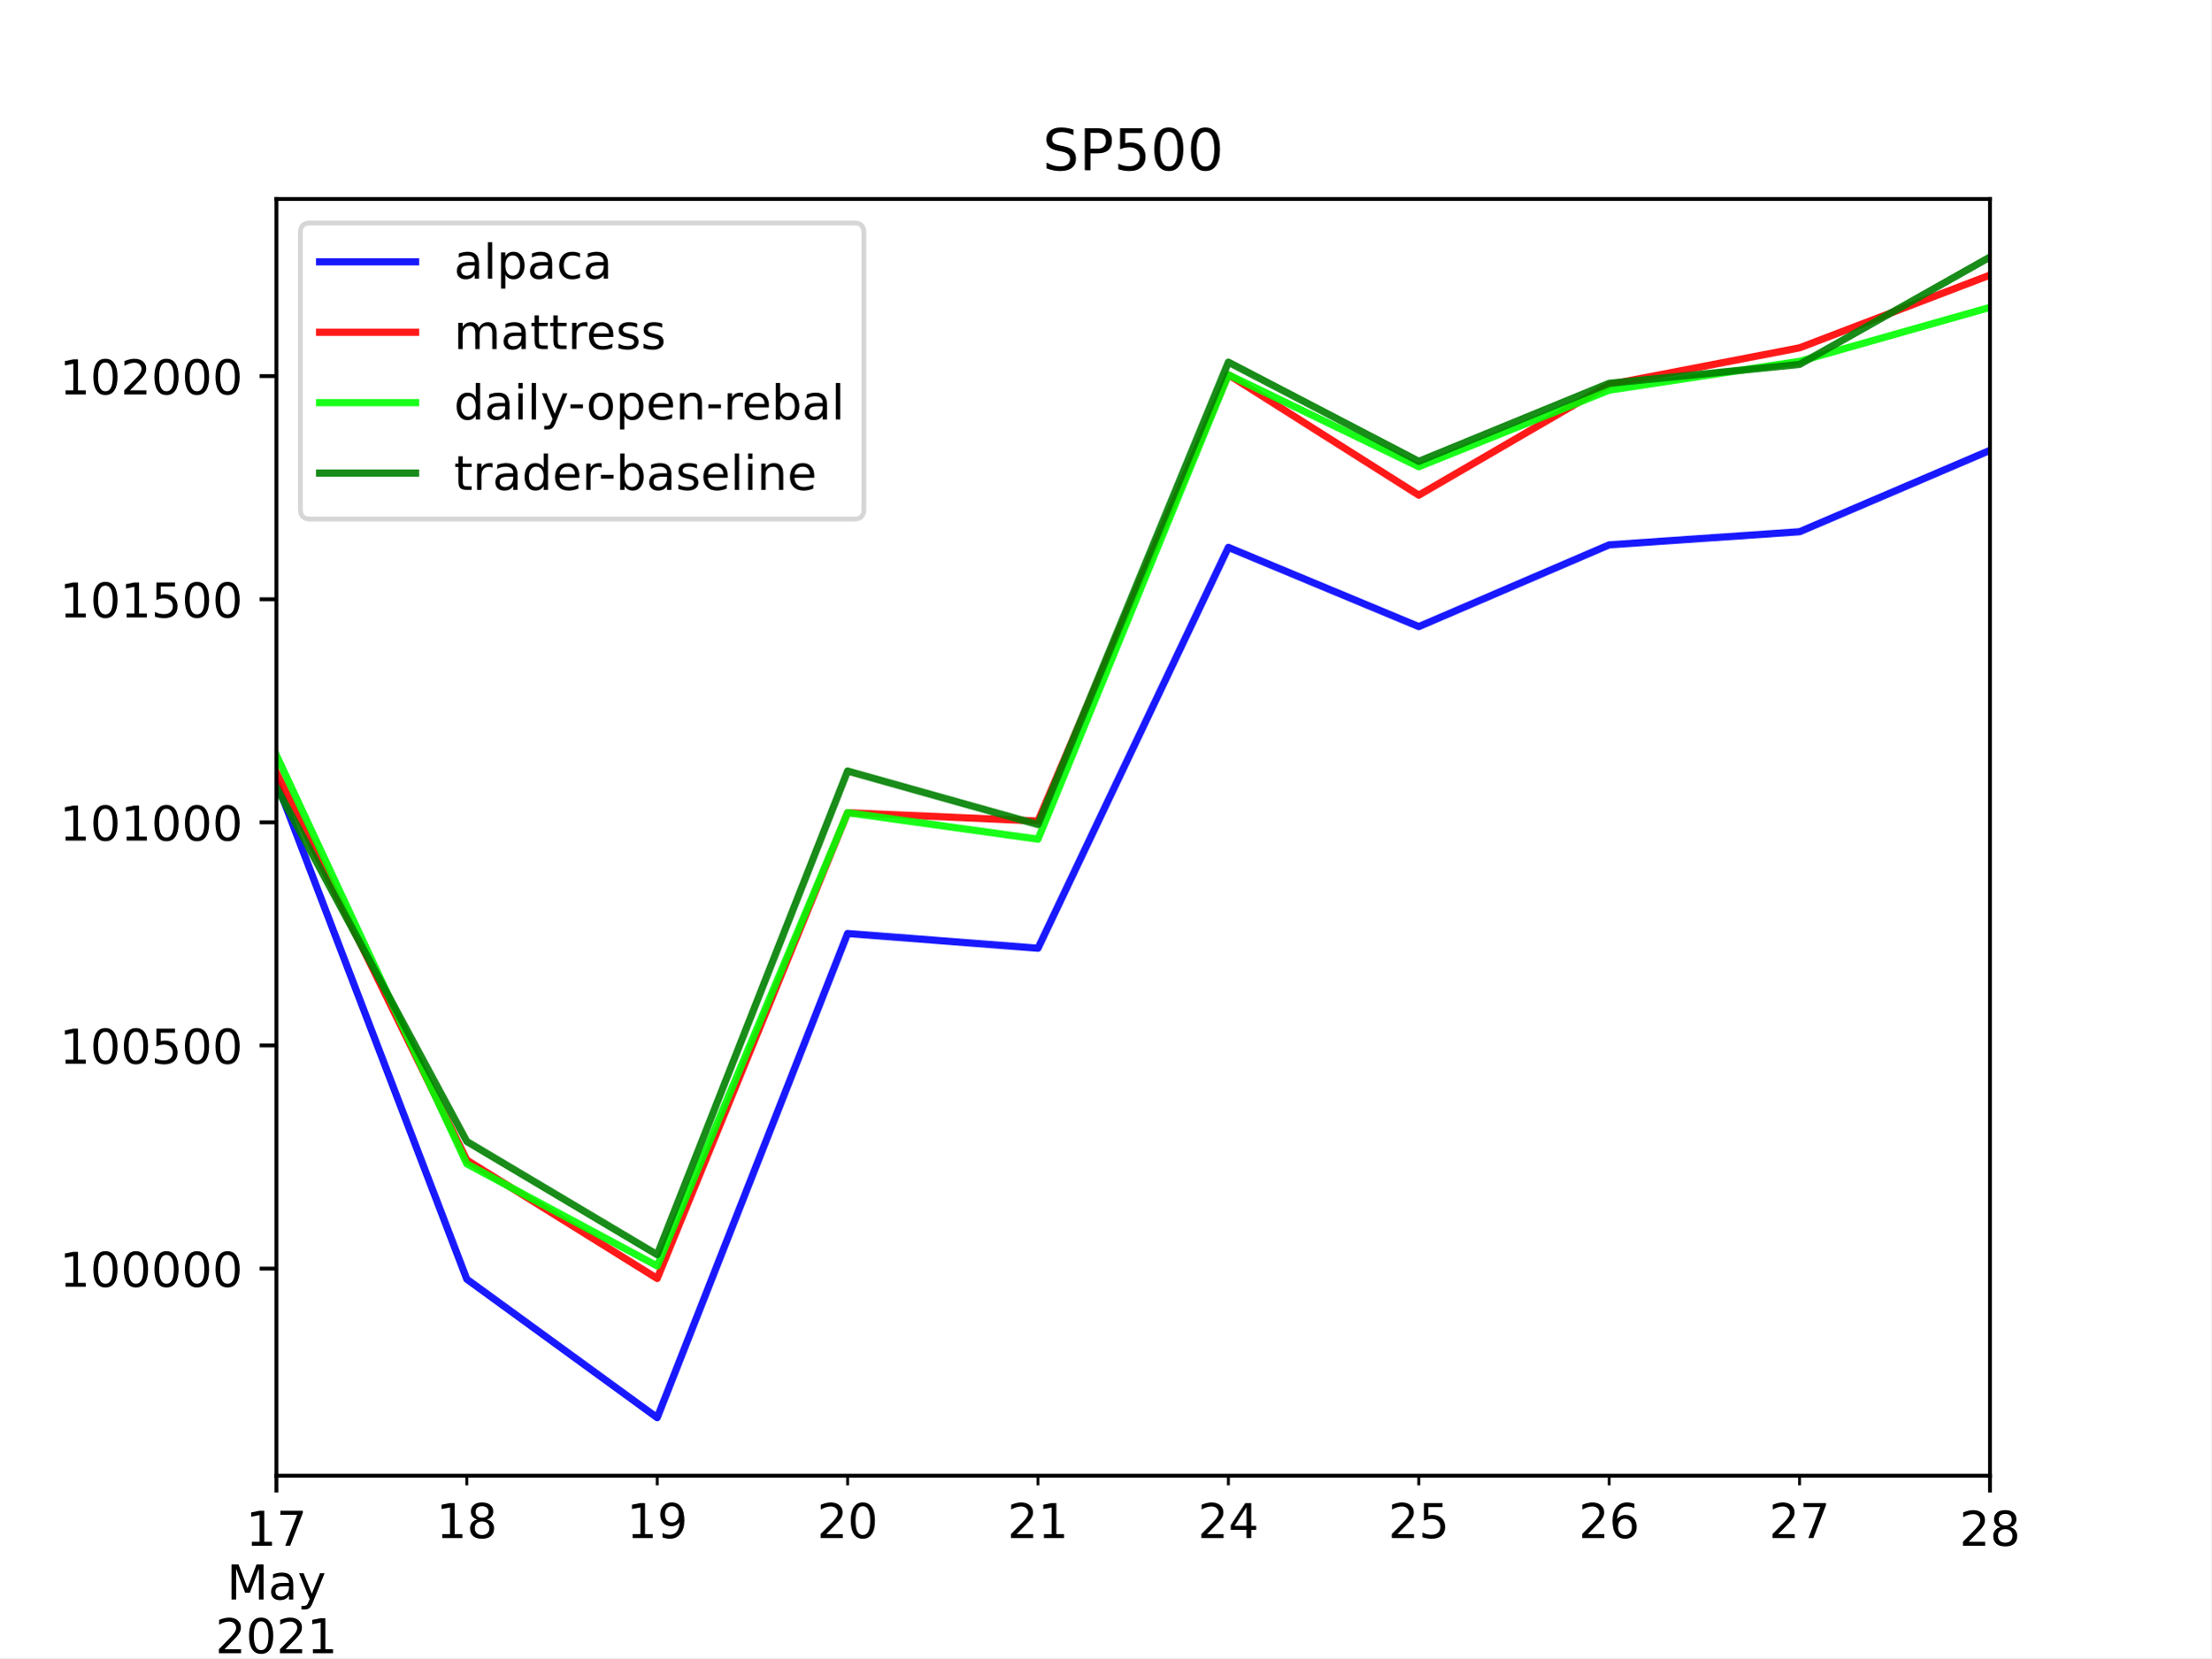
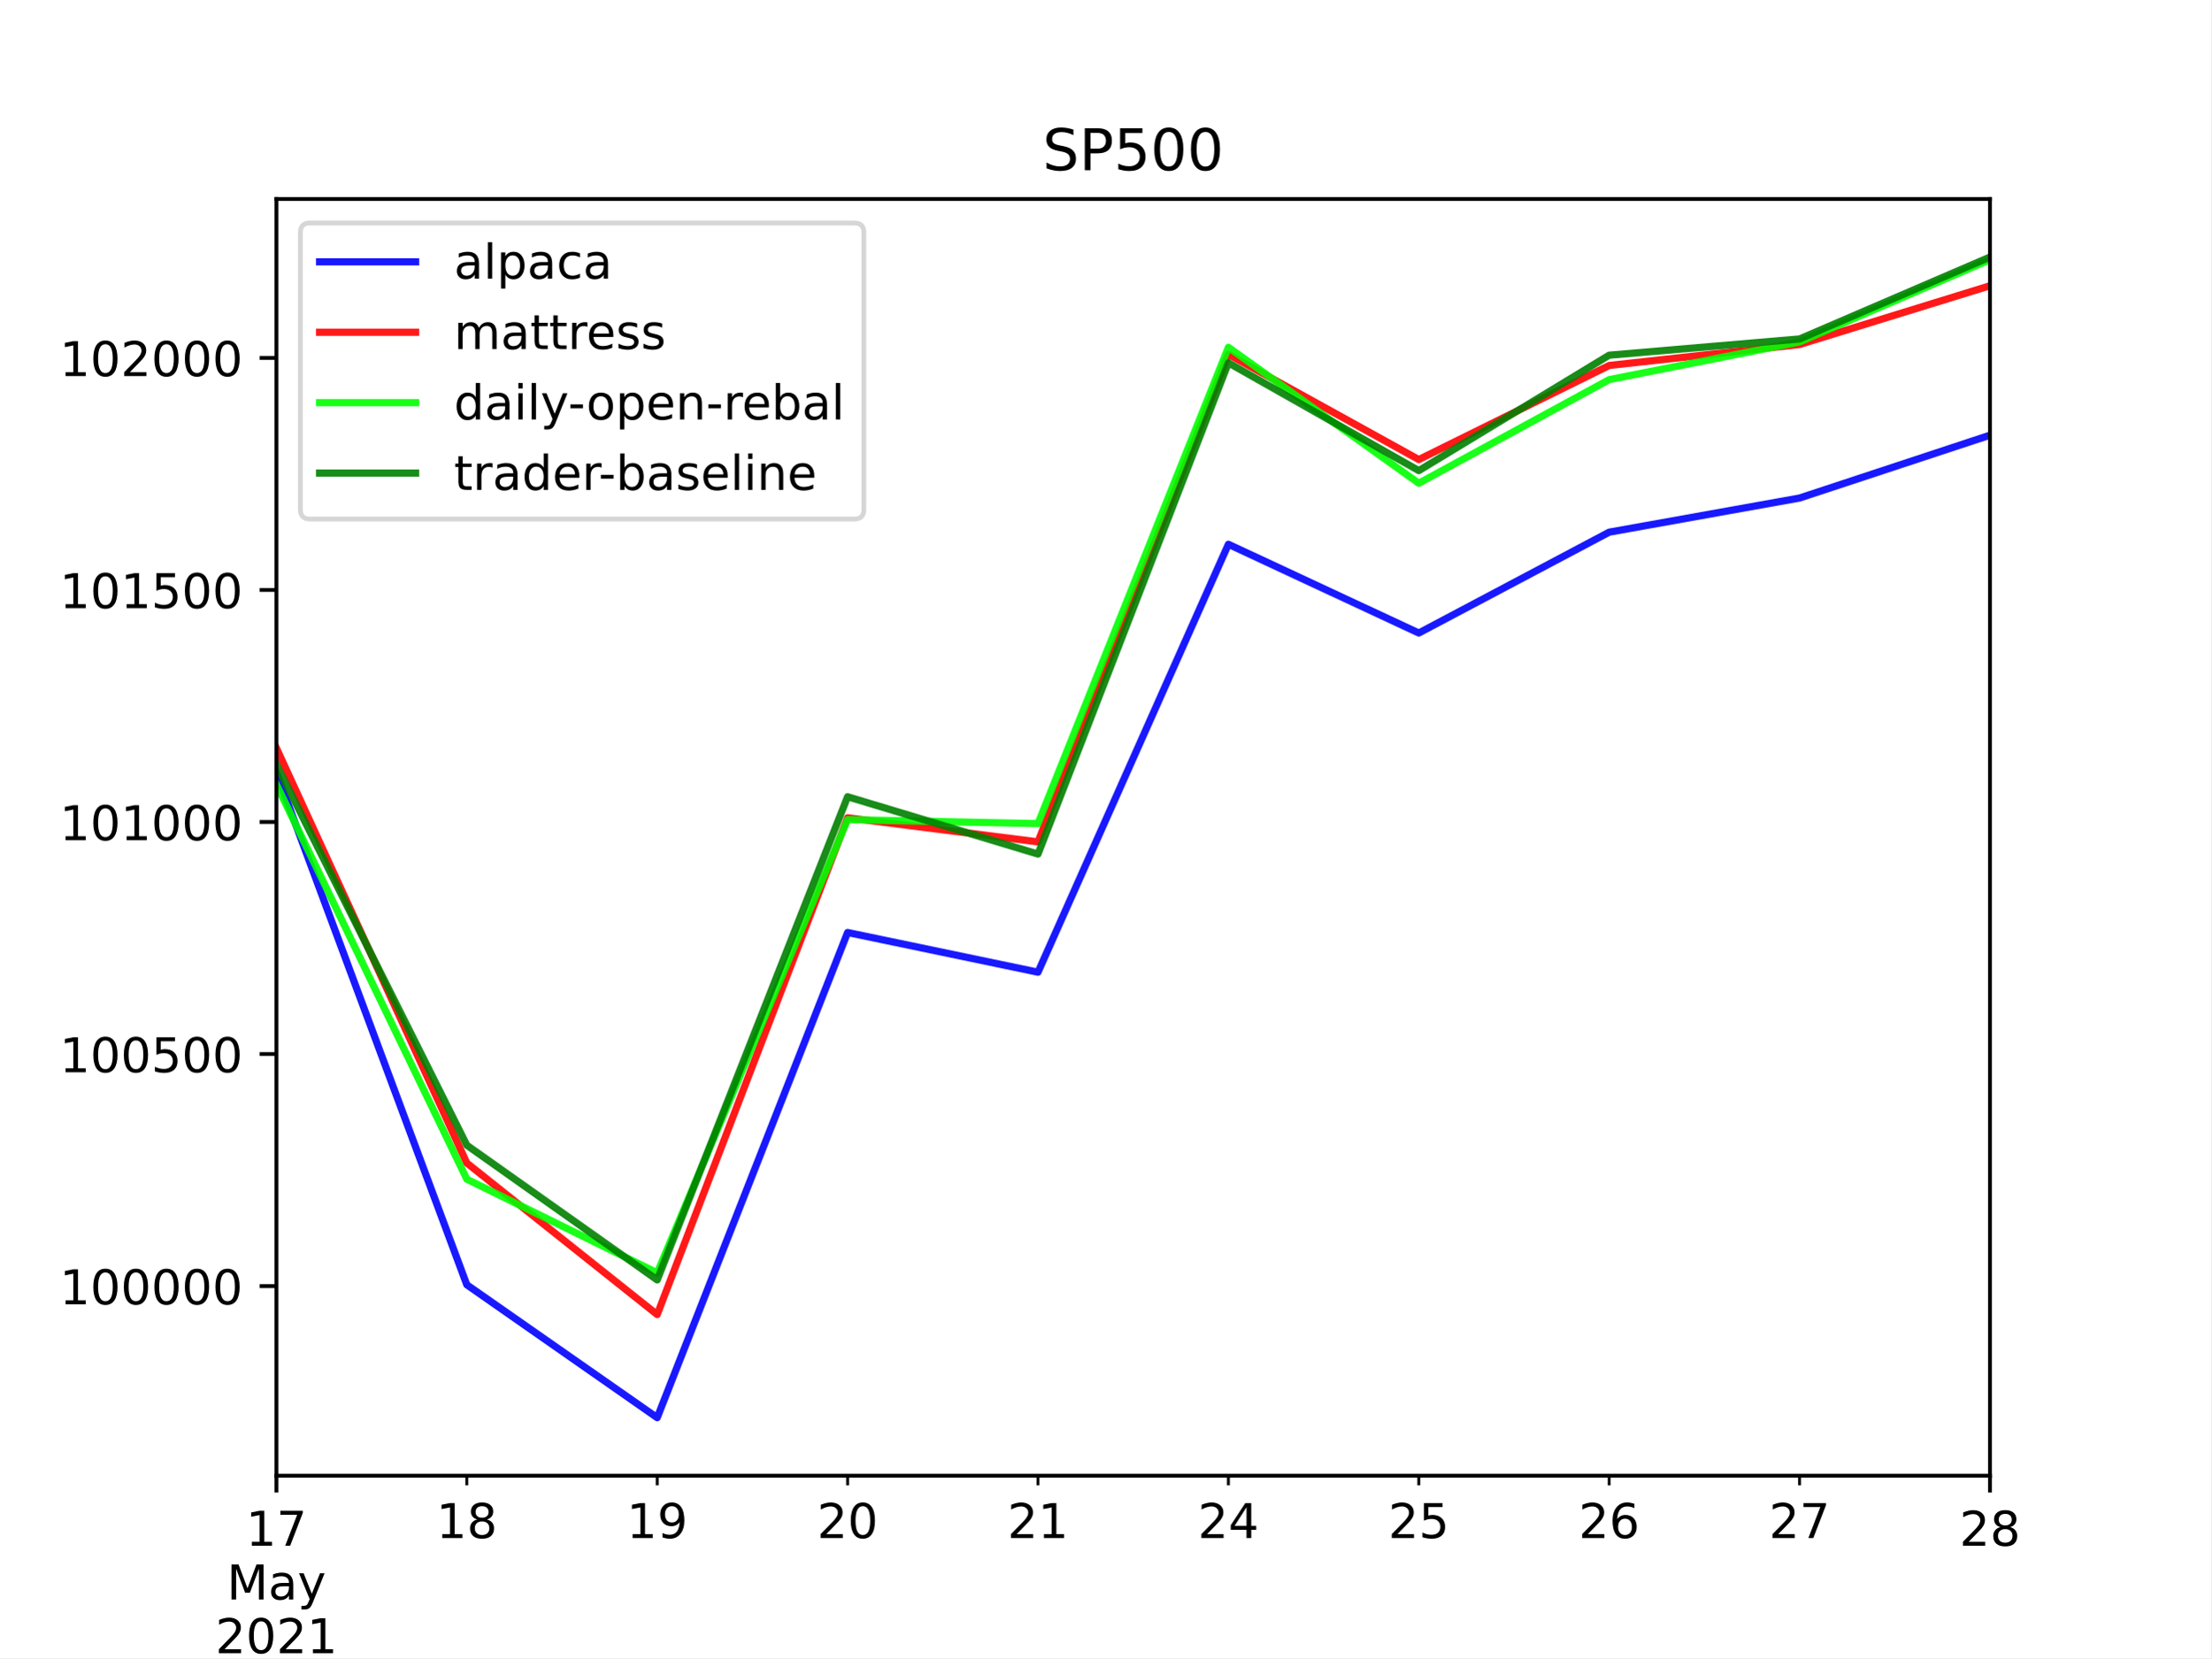
<svg xmlns="http://www.w3.org/2000/svg" xmlns:xlink="http://www.w3.org/1999/xlink" height="345.6pt" version="1.1" viewBox="0 0 460.8 345.6" width="460.8pt">
  <defs>
    <style type="text/css">*{stroke-linecap:butt;stroke-linejoin:round;}</style>
  </defs>
  <g id="figure_1">
    <g id="patch_1">
      <path d="M 0 345.6  L 460.8 345.6  L 460.8 0  L 0 0  z " style="fill:#ffffff;" />
    </g>
    <g id="axes_1">
      <g id="patch_2">
        <path d="M 57.6 307.584  L 414.72 307.584  L 414.72 41.472  L 57.6 41.472  z " style="fill:#ffffff;" />
      </g>
      <g id="matplotlib.axis_1">
        <g id="xtick_1">
          <g id="line2d_1">
            <defs>
-               <path d="M 0 0  L 0 3.5  " id="ma54b5760c3" style="stroke:#000000;stroke-width:0.8;" />
-             </defs>
-             <g>
-               <use style="stroke:#000000;stroke-width:0.8;" x="57.6" xlink:href="#ma54b5760c3" y="307.584" />
+               <path d="M 0 0  L 0 3.5  " id="m6f84b9980a" style="stroke:#000000;stroke-width:0.8;" />
+             </defs>
+             <g>
+               <use style="stroke:#000000;stroke-width:0.8;" x="57.6" xlink:href="#m6f84b9980a" y="307.584" />
            </g>
          </g>
          <g id="text_1">
            <g transform="translate(51.2375 322.1824)scale(0.1 -0.1)">
              <defs>
                <path d="M 794 531  L 1825 531  L 1825 4091  L 703 3866  L 703 4441  L 1819 4666  L 2450 4666  L 2450 531  L 3481 531  L 3481 0  L 794 0  L 794 531  z " id="DejaVuSans-31" transform="scale(0.015625)" />
                <path d="M 525 4666  L 3525 4666  L 3525 4397  L 1831 0  L 1172 0  L 2766 4134  L 525 4134  L 525 4666  z " id="DejaVuSans-37" transform="scale(0.015625)" />
              </defs>
              <use xlink:href="#DejaVuSans-31" />
              <use x="63.623" xlink:href="#DejaVuSans-37" />
            </g>
            <g transform="translate(47.2625 333.3802)scale(0.1 -0.1)">
              <defs>
                <path d="M 628 4666  L 1569 4666  L 2759 1491  L 3956 4666  L 4897 4666  L 4897 0  L 4281 0  L 4281 4097  L 3078 897  L 2444 897  L 1241 4097  L 1241 0  L 628 0  L 628 4666  z " id="DejaVuSans-4d" transform="scale(0.015625)" />
                <path d="M 2194 1759  Q 1497 1759 1228 1600  Q 959 1441 959 1056  Q 959 750 1161 570  Q 1363 391 1709 391  Q 2188 391 2477 730  Q 2766 1069 2766 1631  L 2766 1759  L 2194 1759  z M 3341 1997  L 3341 0  L 2766 0  L 2766 531  Q 2569 213 2275 61  Q 1981 -91 1556 -91  Q 1019 -91 701 211  Q 384 513 384 1019  Q 384 1609 779 1909  Q 1175 2209 1959 2209  L 2766 2209  L 2766 2266  Q 2766 2663 2505 2880  Q 2244 3097 1772 3097  Q 1472 3097 1187 3025  Q 903 2953 641 2809  L 641 3341  Q 956 3463 1253 3523  Q 1550 3584 1831 3584  Q 2591 3584 2966 3190  Q 3341 2797 3341 1997  z " id="DejaVuSans-61" transform="scale(0.015625)" />
                <path d="M 2059 -325  Q 1816 -950 1584 -1140  Q 1353 -1331 966 -1331  L 506 -1331  L 506 -850  L 844 -850  Q 1081 -850 1212 -737  Q 1344 -625 1503 -206  L 1606 56  L 191 3500  L 800 3500  L 1894 763  L 2988 3500  L 3597 3500  L 2059 -325  z " id="DejaVuSans-79" transform="scale(0.015625)" />
              </defs>
              <use xlink:href="#DejaVuSans-4d" />
              <use x="86.279" xlink:href="#DejaVuSans-61" />
              <use x="147.559" xlink:href="#DejaVuSans-79" />
            </g>
            <g transform="translate(44.875 344.5781)scale(0.1 -0.1)">
              <defs>
                <path d="M 1228 531  L 3431 531  L 3431 0  L 469 0  L 469 531  Q 828 903 1448 1529  Q 2069 2156 2228 2338  Q 2531 2678 2651 2914  Q 2772 3150 2772 3378  Q 2772 3750 2511 3984  Q 2250 4219 1831 4219  Q 1534 4219 1204 4116  Q 875 4013 500 3803  L 500 4441  Q 881 4594 1212 4672  Q 1544 4750 1819 4750  Q 2544 4750 2975 4387  Q 3406 4025 3406 3419  Q 3406 3131 3298 2873  Q 3191 2616 2906 2266  Q 2828 2175 2409 1742  Q 1991 1309 1228 531  z " id="DejaVuSans-32" transform="scale(0.015625)" />
                <path d="M 2034 4250  Q 1547 4250 1301 3770  Q 1056 3291 1056 2328  Q 1056 1369 1301 889  Q 1547 409 2034 409  Q 2525 409 2770 889  Q 3016 1369 3016 2328  Q 3016 3291 2770 3770  Q 2525 4250 2034 4250  z M 2034 4750  Q 2819 4750 3233 4129  Q 3647 3509 3647 2328  Q 3647 1150 3233 529  Q 2819 -91 2034 -91  Q 1250 -91 836 529  Q 422 1150 422 2328  Q 422 3509 836 4129  Q 1250 4750 2034 4750  z " id="DejaVuSans-30" transform="scale(0.015625)" />
              </defs>
              <use xlink:href="#DejaVuSans-32" />
              <use x="63.623" xlink:href="#DejaVuSans-30" />
              <use x="127.246" xlink:href="#DejaVuSans-32" />
              <use x="190.869" xlink:href="#DejaVuSans-31" />
            </g>
          </g>
        </g>
        <g id="xtick_2">
          <g id="line2d_2">
            <g>
-               <use style="stroke:#000000;stroke-width:0.8;" x="414.72" xlink:href="#ma54b5760c3" y="307.584" />
+               <use style="stroke:#000000;stroke-width:0.8;" x="414.72" xlink:href="#m6f84b9980a" y="307.584" />
            </g>
          </g>
          <g id="text_2">
            <g transform="translate(408.3575 322.1824)scale(0.1 -0.1)">
              <defs>
                <path d="M 2034 2216  Q 1584 2216 1326 1975  Q 1069 1734 1069 1313  Q 1069 891 1326 650  Q 1584 409 2034 409  Q 2484 409 2743 651  Q 3003 894 3003 1313  Q 3003 1734 2745 1975  Q 2488 2216 2034 2216  z M 1403 2484  Q 997 2584 770 2862  Q 544 3141 544 3541  Q 544 4100 942 4425  Q 1341 4750 2034 4750  Q 2731 4750 3128 4425  Q 3525 4100 3525 3541  Q 3525 3141 3298 2862  Q 3072 2584 2669 2484  Q 3125 2378 3379 2068  Q 3634 1759 3634 1313  Q 3634 634 3220 271  Q 2806 -91 2034 -91  Q 1263 -91 848 271  Q 434 634 434 1313  Q 434 1759 690 2068  Q 947 2378 1403 2484  z M 1172 3481  Q 1172 3119 1398 2916  Q 1625 2713 2034 2713  Q 2441 2713 2670 2916  Q 2900 3119 2900 3481  Q 2900 3844 2670 4047  Q 2441 4250 2034 4250  Q 1625 4250 1398 4047  Q 1172 3844 1172 3481  z " id="DejaVuSans-38" transform="scale(0.015625)" />
              </defs>
              <use xlink:href="#DejaVuSans-32" />
              <use x="63.623" xlink:href="#DejaVuSans-38" />
            </g>
          </g>
        </g>
        <g id="xtick_3">
          <g id="line2d_3">
            <defs>
-               <path d="M 0 0  L 0 2  " id="m2194bb0f87" style="stroke:#000000;stroke-width:0.6;" />
-             </defs>
-             <g>
-               <use style="stroke:#000000;stroke-width:0.6;" x="97.28" xlink:href="#m2194bb0f87" y="307.584" />
+               <path d="M 0 0  L 0 2  " id="mb0a99f837b" style="stroke:#000000;stroke-width:0.6;" />
+             </defs>
+             <g>
+               <use style="stroke:#000000;stroke-width:0.6;" x="97.28" xlink:href="#mb0a99f837b" y="307.584" />
            </g>
          </g>
          <g id="text_3">
            <g transform="translate(90.9175 320.5824)scale(0.1 -0.1)">
              <use xlink:href="#DejaVuSans-31" />
              <use x="63.623" xlink:href="#DejaVuSans-38" />
            </g>
          </g>
        </g>
        <g id="xtick_4">
          <g id="line2d_4">
            <g>
-               <use style="stroke:#000000;stroke-width:0.6;" x="136.96" xlink:href="#m2194bb0f87" y="307.584" />
+               <use style="stroke:#000000;stroke-width:0.6;" x="136.96" xlink:href="#mb0a99f837b" y="307.584" />
            </g>
          </g>
          <g id="text_4">
            <g transform="translate(130.5975 320.5824)scale(0.1 -0.1)">
              <defs>
                <path d="M 703 97  L 703 672  Q 941 559 1184 500  Q 1428 441 1663 441  Q 2288 441 2617 861  Q 2947 1281 2994 2138  Q 2813 1869 2534 1725  Q 2256 1581 1919 1581  Q 1219 1581 811 2004  Q 403 2428 403 3163  Q 403 3881 828 4315  Q 1253 4750 1959 4750  Q 2769 4750 3195 4129  Q 3622 3509 3622 2328  Q 3622 1225 3098 567  Q 2575 -91 1691 -91  Q 1453 -91 1209 -44  Q 966 3 703 97  z M 1959 2075  Q 2384 2075 2632 2365  Q 2881 2656 2881 3163  Q 2881 3666 2632 3958  Q 2384 4250 1959 4250  Q 1534 4250 1286 3958  Q 1038 3666 1038 3163  Q 1038 2656 1286 2365  Q 1534 2075 1959 2075  z " id="DejaVuSans-39" transform="scale(0.015625)" />
              </defs>
              <use xlink:href="#DejaVuSans-31" />
              <use x="63.623" xlink:href="#DejaVuSans-39" />
            </g>
          </g>
        </g>
        <g id="xtick_5">
          <g id="line2d_5">
            <g>
-               <use style="stroke:#000000;stroke-width:0.6;" x="176.64" xlink:href="#m2194bb0f87" y="307.584" />
+               <use style="stroke:#000000;stroke-width:0.6;" x="176.64" xlink:href="#mb0a99f837b" y="307.584" />
            </g>
          </g>
          <g id="text_5">
            <g transform="translate(170.2775 320.5824)scale(0.1 -0.1)">
              <use xlink:href="#DejaVuSans-32" />
              <use x="63.623" xlink:href="#DejaVuSans-30" />
            </g>
          </g>
        </g>
        <g id="xtick_6">
          <g id="line2d_6">
            <g>
-               <use style="stroke:#000000;stroke-width:0.6;" x="216.32" xlink:href="#m2194bb0f87" y="307.584" />
+               <use style="stroke:#000000;stroke-width:0.6;" x="216.32" xlink:href="#mb0a99f837b" y="307.584" />
            </g>
          </g>
          <g id="text_6">
            <g transform="translate(209.9575 320.5824)scale(0.1 -0.1)">
              <use xlink:href="#DejaVuSans-32" />
              <use x="63.623" xlink:href="#DejaVuSans-31" />
            </g>
          </g>
        </g>
        <g id="xtick_7">
          <g id="line2d_7">
            <g>
-               <use style="stroke:#000000;stroke-width:0.6;" x="256" xlink:href="#m2194bb0f87" y="307.584" />
+               <use style="stroke:#000000;stroke-width:0.6;" x="256" xlink:href="#mb0a99f837b" y="307.584" />
            </g>
          </g>
          <g id="text_7">
            <g transform="translate(249.6375 320.5824)scale(0.1 -0.1)">
              <defs>
                <path d="M 2419 4116  L 825 1625  L 2419 1625  L 2419 4116  z M 2253 4666  L 3047 4666  L 3047 1625  L 3713 1625  L 3713 1100  L 3047 1100  L 3047 0  L 2419 0  L 2419 1100  L 313 1100  L 313 1709  L 2253 4666  z " id="DejaVuSans-34" transform="scale(0.015625)" />
              </defs>
              <use xlink:href="#DejaVuSans-32" />
              <use x="63.623" xlink:href="#DejaVuSans-34" />
            </g>
          </g>
        </g>
        <g id="xtick_8">
          <g id="line2d_8">
            <g>
-               <use style="stroke:#000000;stroke-width:0.6;" x="295.68" xlink:href="#m2194bb0f87" y="307.584" />
+               <use style="stroke:#000000;stroke-width:0.6;" x="295.68" xlink:href="#mb0a99f837b" y="307.584" />
            </g>
          </g>
          <g id="text_8">
            <g transform="translate(289.3175 320.5824)scale(0.1 -0.1)">
              <defs>
                <path d="M 691 4666  L 3169 4666  L 3169 4134  L 1269 4134  L 1269 2991  Q 1406 3038 1543 3061  Q 1681 3084 1819 3084  Q 2600 3084 3056 2656  Q 3513 2228 3513 1497  Q 3513 744 3044 326  Q 2575 -91 1722 -91  Q 1428 -91 1123 -41  Q 819 9 494 109  L 494 744  Q 775 591 1075 516  Q 1375 441 1709 441  Q 2250 441 2565 725  Q 2881 1009 2881 1497  Q 2881 1984 2565 2268  Q 2250 2553 1709 2553  Q 1456 2553 1204 2497  Q 953 2441 691 2322  L 691 4666  z " id="DejaVuSans-35" transform="scale(0.015625)" />
              </defs>
              <use xlink:href="#DejaVuSans-32" />
              <use x="63.623" xlink:href="#DejaVuSans-35" />
            </g>
          </g>
        </g>
        <g id="xtick_9">
          <g id="line2d_9">
            <g>
-               <use style="stroke:#000000;stroke-width:0.6;" x="335.36" xlink:href="#m2194bb0f87" y="307.584" />
+               <use style="stroke:#000000;stroke-width:0.6;" x="335.36" xlink:href="#mb0a99f837b" y="307.584" />
            </g>
          </g>
          <g id="text_9">
            <g transform="translate(328.9975 320.5824)scale(0.1 -0.1)">
              <defs>
                <path d="M 2113 2584  Q 1688 2584 1439 2293  Q 1191 2003 1191 1497  Q 1191 994 1439 701  Q 1688 409 2113 409  Q 2538 409 2786 701  Q 3034 994 3034 1497  Q 3034 2003 2786 2293  Q 2538 2584 2113 2584  z M 3366 4563  L 3366 3988  Q 3128 4100 2886 4159  Q 2644 4219 2406 4219  Q 1781 4219 1451 3797  Q 1122 3375 1075 2522  Q 1259 2794 1537 2939  Q 1816 3084 2150 3084  Q 2853 3084 3261 2657  Q 3669 2231 3669 1497  Q 3669 778 3244 343  Q 2819 -91 2113 -91  Q 1303 -91 875 529  Q 447 1150 447 2328  Q 447 3434 972 4092  Q 1497 4750 2381 4750  Q 2619 4750 2861 4703  Q 3103 4656 3366 4563  z " id="DejaVuSans-36" transform="scale(0.015625)" />
              </defs>
              <use xlink:href="#DejaVuSans-32" />
              <use x="63.623" xlink:href="#DejaVuSans-36" />
            </g>
          </g>
        </g>
        <g id="xtick_10">
          <g id="line2d_10">
            <g>
-               <use style="stroke:#000000;stroke-width:0.6;" x="375.04" xlink:href="#m2194bb0f87" y="307.584" />
+               <use style="stroke:#000000;stroke-width:0.6;" x="375.04" xlink:href="#mb0a99f837b" y="307.584" />
            </g>
          </g>
          <g id="text_10">
            <g transform="translate(368.6775 320.5824)scale(0.1 -0.1)">
              <use xlink:href="#DejaVuSans-32" />
              <use x="63.623" xlink:href="#DejaVuSans-37" />
            </g>
          </g>
        </g>
        <g id="text_11">
          <g transform="translate(224.885 358.2562)scale(0.1 -0.1)">
            <defs>
              <path d="M 2906 2969  L 2906 4863  L 3481 4863  L 3481 0  L 2906 0  L 2906 525  Q 2725 213 2448 61  Q 2172 -91 1784 -91  Q 1150 -91 751 415  Q 353 922 353 1747  Q 353 2572 751 3078  Q 1150 3584 1784 3584  Q 2172 3584 2448 3432  Q 2725 3281 2906 2969  z M 947 1747  Q 947 1113 1208 752  Q 1469 391 1925 391  Q 2381 391 2643 752  Q 2906 1113 2906 1747  Q 2906 2381 2643 2742  Q 2381 3103 1925 3103  Q 1469 3103 1208 2742  Q 947 2381 947 1747  z " id="DejaVuSans-64" transform="scale(0.015625)" />
              <path d="M 1172 4494  L 1172 3500  L 2356 3500  L 2356 3053  L 1172 3053  L 1172 1153  Q 1172 725 1289 603  Q 1406 481 1766 481  L 2356 481  L 2356 0  L 1766 0  Q 1100 0 847 248  Q 594 497 594 1153  L 594 3053  L 172 3053  L 172 3500  L 594 3500  L 594 4494  L 1172 4494  z " id="DejaVuSans-74" transform="scale(0.015625)" />
              <path d="M 3597 1894  L 3597 1613  L 953 1613  Q 991 1019 1311 708  Q 1631 397 2203 397  Q 2534 397 2845 478  Q 3156 559 3463 722  L 3463 178  Q 3153 47 2828 -22  Q 2503 -91 2169 -91  Q 1331 -91 842 396  Q 353 884 353 1716  Q 353 2575 817 3079  Q 1281 3584 2069 3584  Q 2775 3584 3186 3129  Q 3597 2675 3597 1894  z M 3022 2063  Q 3016 2534 2758 2815  Q 2500 3097 2075 3097  Q 1594 3097 1305 2825  Q 1016 2553 972 2059  L 3022 2063  z " id="DejaVuSans-65" transform="scale(0.015625)" />
            </defs>
            <use xlink:href="#DejaVuSans-64" />
            <use x="63.477" xlink:href="#DejaVuSans-61" />
            <use x="124.756" xlink:href="#DejaVuSans-74" />
            <use x="163.965" xlink:href="#DejaVuSans-65" />
          </g>
        </g>
      </g>
      <g id="matplotlib.axis_2">
        <g id="ytick_1">
          <g id="line2d_11">
            <defs>
-               <path d="M 0 0  L -3.5 0  " id="m637c841f32" style="stroke:#000000;stroke-width:0.8;" />
-             </defs>
-             <g>
-               <use style="stroke:#000000;stroke-width:0.8;" x="57.6" xlink:href="#m637c841f32" y="264.415" />
+               <path d="M 0 0  L -3.5 0  " id="m65645292bf" style="stroke:#000000;stroke-width:0.8;" />
+             </defs>
+             <g>
+               <use style="stroke:#000000;stroke-width:0.8;" x="57.6" xlink:href="#m65645292bf" y="268.064" />
            </g>
          </g>
          <g id="text_12">
-             <g transform="translate(12.425 268.2143)scale(0.1 -0.1)">
+             <g transform="translate(12.425 271.8631)scale(0.1 -0.1)">
              <use xlink:href="#DejaVuSans-31" />
              <use x="63.623" xlink:href="#DejaVuSans-30" />
              <use x="127.246" xlink:href="#DejaVuSans-30" />
              <use x="190.869" xlink:href="#DejaVuSans-30" />
              <use x="254.492" xlink:href="#DejaVuSans-30" />
              <use x="318.115" xlink:href="#DejaVuSans-30" />
            </g>
          </g>
        </g>
        <g id="ytick_2">
          <g id="line2d_12">
            <g>
-               <use style="stroke:#000000;stroke-width:0.8;" x="57.6" xlink:href="#m637c841f32" y="217.909" />
+               <use style="stroke:#000000;stroke-width:0.8;" x="57.6" xlink:href="#m65645292bf" y="219.695" />
            </g>
          </g>
          <g id="text_13">
-             <g transform="translate(12.425 221.7085)scale(0.1 -0.1)">
+             <g transform="translate(12.425 223.4944)scale(0.1 -0.1)">
              <use xlink:href="#DejaVuSans-31" />
              <use x="63.623" xlink:href="#DejaVuSans-30" />
              <use x="127.246" xlink:href="#DejaVuSans-30" />
              <use x="190.869" xlink:href="#DejaVuSans-35" />
              <use x="254.492" xlink:href="#DejaVuSans-30" />
              <use x="318.115" xlink:href="#DejaVuSans-30" />
            </g>
          </g>
        </g>
        <g id="ytick_3">
          <g id="line2d_13">
            <g>
-               <use style="stroke:#000000;stroke-width:0.8;" x="57.6" xlink:href="#m637c841f32" y="171.404" />
+               <use style="stroke:#000000;stroke-width:0.8;" x="57.6" xlink:href="#m65645292bf" y="171.326" />
            </g>
          </g>
          <g id="text_14">
-             <g transform="translate(12.425 175.2028)scale(0.1 -0.1)">
+             <g transform="translate(12.425 175.1257)scale(0.1 -0.1)">
              <use xlink:href="#DejaVuSans-31" />
              <use x="63.623" xlink:href="#DejaVuSans-30" />
              <use x="127.246" xlink:href="#DejaVuSans-31" />
              <use x="190.869" xlink:href="#DejaVuSans-30" />
              <use x="254.492" xlink:href="#DejaVuSans-30" />
              <use x="318.115" xlink:href="#DejaVuSans-30" />
            </g>
          </g>
        </g>
        <g id="ytick_4">
          <g id="line2d_14">
            <g>
-               <use style="stroke:#000000;stroke-width:0.8;" x="57.6" xlink:href="#m637c841f32" y="124.898" />
+               <use style="stroke:#000000;stroke-width:0.8;" x="57.6" xlink:href="#m65645292bf" y="122.958" />
            </g>
          </g>
          <g id="text_15">
-             <g transform="translate(12.425 128.6971)scale(0.1 -0.1)">
+             <g transform="translate(12.425 126.757)scale(0.1 -0.1)">
              <use xlink:href="#DejaVuSans-31" />
              <use x="63.623" xlink:href="#DejaVuSans-30" />
              <use x="127.246" xlink:href="#DejaVuSans-31" />
              <use x="190.869" xlink:href="#DejaVuSans-35" />
              <use x="254.492" xlink:href="#DejaVuSans-30" />
              <use x="318.115" xlink:href="#DejaVuSans-30" />
            </g>
          </g>
        </g>
        <g id="ytick_5">
          <g id="line2d_15">
            <g>
-               <use style="stroke:#000000;stroke-width:0.8;" x="57.6" xlink:href="#m637c841f32" y="78.392" />
+               <use style="stroke:#000000;stroke-width:0.8;" x="57.6" xlink:href="#m65645292bf" y="74.589" />
            </g>
          </g>
          <g id="text_16">
-             <g transform="translate(12.425 82.19134)scale(0.1 -0.1)">
+             <g transform="translate(12.425 78.38829)scale(0.1 -0.1)">
              <use xlink:href="#DejaVuSans-31" />
              <use x="63.623" xlink:href="#DejaVuSans-30" />
              <use x="127.246" xlink:href="#DejaVuSans-32" />
              <use x="190.869" xlink:href="#DejaVuSans-30" />
              <use x="254.492" xlink:href="#DejaVuSans-30" />
              <use x="318.115" xlink:href="#DejaVuSans-30" />
            </g>
          </g>
        </g>
      </g>
      <g id="line2d_16">
-         <path clip-path="url(#p372811f855)" d="M 57.6 162.933  L 97.28 266.622  L 136.96 295.488  L 176.64 194.569  L 216.32 197.642  L 256 114.085  L 295.68 130.601  L 335.36 113.56  L 375.04 110.827  L 414.72 93.86  " style="fill:none;stroke:#0000ff;stroke-linecap:square;stroke-opacity:0.9;stroke-width:1.5;" />
+         <path clip-path="url(#pb94a1948b9)" d="M 57.6 161.026  L 97.28 267.789  L 136.96 295.488  L 176.64 194.361  L 216.32 202.638  L 256 113.44  L 295.68 131.937  L 335.36 110.917  L 375.04 103.799  L 414.72 90.701  " style="fill:none;stroke:#0000ff;stroke-linecap:square;stroke-opacity:0.9;stroke-width:1.5;" />
      </g>
      <g id="line2d_17">
-         <path clip-path="url(#p372811f855)" d="M 57.6 161.01  L 97.28 241.798  L 136.96 266.48  L 176.64 169.389  L 216.32 171.123  L 256 78.101  L 295.68 103.205  L 335.36 80.145  L 375.04 72.489  L 414.72 57.33  " style="fill:none;stroke:#ff0000;stroke-linecap:square;stroke-opacity:0.9;stroke-width:1.5;" />
+         <path clip-path="url(#pb94a1948b9)" d="M 57.6 155.924  L 97.28 242.408  L 136.96 273.999  L 176.64 170.451  L 216.32 175.477  L 256 73.858  L 295.68 95.784  L 335.36 76.17  L 375.04 71.801  L 414.72 59.554  " style="fill:none;stroke:#ff0000;stroke-linecap:square;stroke-opacity:0.9;stroke-width:1.5;" />
      </g>
      <g id="line2d_18">
-         <path clip-path="url(#p372811f855)" d="M 57.6 157.418  L 97.28 242.582  L 136.96 263.866  L 176.64 169.387  L 216.32 174.905  L 256 78.099  L 295.68 97.275  L 335.36 81.318  L 375.04 75.305  L 414.72 64.058  " style="fill:none;stroke:#00ff00;stroke-linecap:square;stroke-opacity:0.9;stroke-width:1.5;" />
+         <path clip-path="url(#pb94a1948b9)" d="M 57.6 163.513  L 97.28 245.777  L 136.96 265.309  L 176.64 170.834  L 216.32 171.667  L 256 72.397  L 295.68 100.719  L 335.36 79.123  L 375.04 71.265  L 414.72 54.118  " style="fill:none;stroke:#00ff00;stroke-linecap:square;stroke-opacity:0.9;stroke-width:1.5;" />
      </g>
      <g id="line2d_19">
-         <path clip-path="url(#p372811f855)" d="M 57.6 164.12  L 97.28 237.922  L 136.96 261.522  L 176.64 160.709  L 216.32 171.861  L 256 75.48  L 295.68 96.151  L 335.36 79.879  L 375.04 75.949  L 414.72 53.568  " style="fill:none;stroke:#008000;stroke-linecap:square;stroke-opacity:0.9;stroke-width:1.5;" />
+         <path clip-path="url(#pb94a1948b9)" d="M 57.6 159.361  L 97.28 238.699  L 136.96 266.779  L 176.64 166.065  L 216.32 178.015  L 256 75.616  L 295.68 98.089  L 335.36 74.027  L 375.04 70.641  L 414.72 53.568  " style="fill:none;stroke:#008000;stroke-linecap:square;stroke-opacity:0.9;stroke-width:1.5;" />
      </g>
      <g id="patch_3">
        <path d="M 57.6 307.584  L 57.6 41.472  " style="fill:none;stroke:#000000;stroke-linecap:square;stroke-linejoin:miter;stroke-width:0.8;" />
      </g>
      <g id="patch_4">
        <path d="M 414.72 307.584  L 414.72 41.472  " style="fill:none;stroke:#000000;stroke-linecap:square;stroke-linejoin:miter;stroke-width:0.8;" />
      </g>
      <g id="patch_5">
        <path d="M 57.6 307.584  L 414.72 307.584  " style="fill:none;stroke:#000000;stroke-linecap:square;stroke-linejoin:miter;stroke-width:0.8;" />
      </g>
      <g id="patch_6">
        <path d="M 57.6 41.472  L 414.72 41.472  " style="fill:none;stroke:#000000;stroke-linecap:square;stroke-linejoin:miter;stroke-width:0.8;" />
      </g>
      <g id="text_17">
        <g transform="translate(217.2806 35.472)scale(0.12 -0.12)">
          <defs>
            <path d="M 3425 4513  L 3425 3897  Q 3066 4069 2747 4153  Q 2428 4238 2131 4238  Q 1616 4238 1336 4038  Q 1056 3838 1056 3469  Q 1056 3159 1242 3001  Q 1428 2844 1947 2747  L 2328 2669  Q 3034 2534 3370 2195  Q 3706 1856 3706 1288  Q 3706 609 3251 259  Q 2797 -91 1919 -91  Q 1588 -91 1214 -16  Q 841 59 441 206  L 441 856  Q 825 641 1194 531  Q 1563 422 1919 422  Q 2459 422 2753 634  Q 3047 847 3047 1241  Q 3047 1584 2836 1778  Q 2625 1972 2144 2069  L 1759 2144  Q 1053 2284 737 2584  Q 422 2884 422 3419  Q 422 4038 858 4394  Q 1294 4750 2059 4750  Q 2388 4750 2728 4690  Q 3069 4631 3425 4513  z " id="DejaVuSans-53" transform="scale(0.015625)" />
            <path d="M 1259 4147  L 1259 2394  L 2053 2394  Q 2494 2394 2734 2622  Q 2975 2850 2975 3272  Q 2975 3691 2734 3919  Q 2494 4147 2053 4147  L 1259 4147  z M 628 4666  L 2053 4666  Q 2838 4666 3239 4311  Q 3641 3956 3641 3272  Q 3641 2581 3239 2228  Q 2838 1875 2053 1875  L 1259 1875  L 1259 0  L 628 0  L 628 4666  z " id="DejaVuSans-50" transform="scale(0.015625)" />
          </defs>
          <use xlink:href="#DejaVuSans-53" />
          <use x="63.477" xlink:href="#DejaVuSans-50" />
          <use x="123.779" xlink:href="#DejaVuSans-35" />
          <use x="187.402" xlink:href="#DejaVuSans-30" />
          <use x="251.025" xlink:href="#DejaVuSans-30" />
        </g>
      </g>
      <g id="legend_1">
        <g id="patch_7">
          <path d="M 64.6 108.184  L 178.031 108.184  Q 180.031 108.184 180.031 106.184  L 180.031 48.472  Q 180.031 46.472 178.031 46.472  L 64.6 46.472  Q 62.6 46.472 62.6 48.472  L 62.6 106.184  Q 62.6 108.184 64.6 108.184  z " style="fill:#ffffff;opacity:0.8;stroke:#cccccc;stroke-linejoin:miter;" />
        </g>
        <g id="line2d_20">
          <path d="M 66.6 54.57  L 86.6 54.57  " style="fill:none;stroke:#0000ff;stroke-linecap:square;stroke-opacity:0.9;stroke-width:1.5;" />
        </g>
        <g id="line2d_21" />
        <g id="text_18">
          <g transform="translate(94.6 58.07044)scale(0.1 -0.1)">
            <defs>
              <path d="M 603 4863  L 1178 4863  L 1178 0  L 603 0  L 603 4863  z " id="DejaVuSans-6c" transform="scale(0.015625)" />
              <path d="M 1159 525  L 1159 -1331  L 581 -1331  L 581 3500  L 1159 3500  L 1159 2969  Q 1341 3281 1617 3432  Q 1894 3584 2278 3584  Q 2916 3584 3314 3078  Q 3713 2572 3713 1747  Q 3713 922 3314 415  Q 2916 -91 2278 -91  Q 1894 -91 1617 61  Q 1341 213 1159 525  z M 3116 1747  Q 3116 2381 2855 2742  Q 2594 3103 2138 3103  Q 1681 3103 1420 2742  Q 1159 2381 1159 1747  Q 1159 1113 1420 752  Q 1681 391 2138 391  Q 2594 391 2855 752  Q 3116 1113 3116 1747  z " id="DejaVuSans-70" transform="scale(0.015625)" />
              <path d="M 3122 3366  L 3122 2828  Q 2878 2963 2633 3030  Q 2388 3097 2138 3097  Q 1578 3097 1268 2742  Q 959 2388 959 1747  Q 959 1106 1268 751  Q 1578 397 2138 397  Q 2388 397 2633 464  Q 2878 531 3122 666  L 3122 134  Q 2881 22 2623 -34  Q 2366 -91 2075 -91  Q 1284 -91 818 406  Q 353 903 353 1747  Q 353 2603 823 3093  Q 1294 3584 2113 3584  Q 2378 3584 2631 3529  Q 2884 3475 3122 3366  z " id="DejaVuSans-63" transform="scale(0.015625)" />
            </defs>
            <use xlink:href="#DejaVuSans-61" />
            <use x="61.279" xlink:href="#DejaVuSans-6c" />
            <use x="89.062" xlink:href="#DejaVuSans-70" />
            <use x="152.539" xlink:href="#DejaVuSans-61" />
            <use x="213.818" xlink:href="#DejaVuSans-63" />
            <use x="268.799" xlink:href="#DejaVuSans-61" />
          </g>
        </g>
        <g id="line2d_22">
          <path d="M 66.6 69.249  L 86.6 69.249  " style="fill:none;stroke:#ff0000;stroke-linecap:square;stroke-opacity:0.9;stroke-width:1.5;" />
        </g>
        <g id="line2d_23" />
        <g id="text_19">
          <g transform="translate(94.6 72.74856)scale(0.1 -0.1)">
            <defs>
              <path d="M 3328 2828  Q 3544 3216 3844 3400  Q 4144 3584 4550 3584  Q 5097 3584 5394 3201  Q 5691 2819 5691 2113  L 5691 0  L 5113 0  L 5113 2094  Q 5113 2597 4934 2840  Q 4756 3084 4391 3084  Q 3944 3084 3684 2787  Q 3425 2491 3425 1978  L 3425 0  L 2847 0  L 2847 2094  Q 2847 2600 2669 2842  Q 2491 3084 2119 3084  Q 1678 3084 1418 2786  Q 1159 2488 1159 1978  L 1159 0  L 581 0  L 581 3500  L 1159 3500  L 1159 2956  Q 1356 3278 1631 3431  Q 1906 3584 2284 3584  Q 2666 3584 2933 3390  Q 3200 3197 3328 2828  z " id="DejaVuSans-6d" transform="scale(0.015625)" />
              <path d="M 2631 2963  Q 2534 3019 2420 3045  Q 2306 3072 2169 3072  Q 1681 3072 1420 2755  Q 1159 2438 1159 1844  L 1159 0  L 581 0  L 581 3500  L 1159 3500  L 1159 2956  Q 1341 3275 1631 3429  Q 1922 3584 2338 3584  Q 2397 3584 2469 3576  Q 2541 3569 2628 3553  L 2631 2963  z " id="DejaVuSans-72" transform="scale(0.015625)" />
              <path d="M 2834 3397  L 2834 2853  Q 2591 2978 2328 3040  Q 2066 3103 1784 3103  Q 1356 3103 1142 2972  Q 928 2841 928 2578  Q 928 2378 1081 2264  Q 1234 2150 1697 2047  L 1894 2003  Q 2506 1872 2764 1633  Q 3022 1394 3022 966  Q 3022 478 2636 193  Q 2250 -91 1575 -91  Q 1294 -91 989 -36  Q 684 19 347 128  L 347 722  Q 666 556 975 473  Q 1284 391 1588 391  Q 1994 391 2212 530  Q 2431 669 2431 922  Q 2431 1156 2273 1281  Q 2116 1406 1581 1522  L 1381 1569  Q 847 1681 609 1914  Q 372 2147 372 2553  Q 372 3047 722 3315  Q 1072 3584 1716 3584  Q 2034 3584 2315 3537  Q 2597 3491 2834 3397  z " id="DejaVuSans-73" transform="scale(0.015625)" />
            </defs>
            <use xlink:href="#DejaVuSans-6d" />
            <use x="97.412" xlink:href="#DejaVuSans-61" />
            <use x="158.691" xlink:href="#DejaVuSans-74" />
            <use x="197.9" xlink:href="#DejaVuSans-74" />
            <use x="237.109" xlink:href="#DejaVuSans-72" />
            <use x="275.973" xlink:href="#DejaVuSans-65" />
            <use x="337.496" xlink:href="#DejaVuSans-73" />
            <use x="389.596" xlink:href="#DejaVuSans-73" />
          </g>
        </g>
        <g id="line2d_24">
          <path d="M 66.6 83.927  L 86.6 83.927  " style="fill:none;stroke:#00ff00;stroke-linecap:square;stroke-opacity:0.9;stroke-width:1.5;" />
        </g>
        <g id="line2d_25" />
        <g id="text_20">
          <g transform="translate(94.6 87.42669)scale(0.1 -0.1)">
            <defs>
              <path d="M 603 3500  L 1178 3500  L 1178 0  L 603 0  L 603 3500  z M 603 4863  L 1178 4863  L 1178 4134  L 603 4134  L 603 4863  z " id="DejaVuSans-69" transform="scale(0.015625)" />
              <path d="M 313 2009  L 1997 2009  L 1997 1497  L 313 1497  L 313 2009  z " id="DejaVuSans-2d" transform="scale(0.015625)" />
              <path d="M 1959 3097  Q 1497 3097 1228 2736  Q 959 2375 959 1747  Q 959 1119 1226 758  Q 1494 397 1959 397  Q 2419 397 2687 759  Q 2956 1122 2956 1747  Q 2956 2369 2687 2733  Q 2419 3097 1959 3097  z M 1959 3584  Q 2709 3584 3137 3096  Q 3566 2609 3566 1747  Q 3566 888 3137 398  Q 2709 -91 1959 -91  Q 1206 -91 779 398  Q 353 888 353 1747  Q 353 2609 779 3096  Q 1206 3584 1959 3584  z " id="DejaVuSans-6f" transform="scale(0.015625)" />
              <path d="M 3513 2113  L 3513 0  L 2938 0  L 2938 2094  Q 2938 2591 2744 2837  Q 2550 3084 2163 3084  Q 1697 3084 1428 2787  Q 1159 2491 1159 1978  L 1159 0  L 581 0  L 581 3500  L 1159 3500  L 1159 2956  Q 1366 3272 1645 3428  Q 1925 3584 2291 3584  Q 2894 3584 3203 3211  Q 3513 2838 3513 2113  z " id="DejaVuSans-6e" transform="scale(0.015625)" />
              <path d="M 3116 1747  Q 3116 2381 2855 2742  Q 2594 3103 2138 3103  Q 1681 3103 1420 2742  Q 1159 2381 1159 1747  Q 1159 1113 1420 752  Q 1681 391 2138 391  Q 2594 391 2855 752  Q 3116 1113 3116 1747  z M 1159 2969  Q 1341 3281 1617 3432  Q 1894 3584 2278 3584  Q 2916 3584 3314 3078  Q 3713 2572 3713 1747  Q 3713 922 3314 415  Q 2916 -91 2278 -91  Q 1894 -91 1617 61  Q 1341 213 1159 525  L 1159 0  L 581 0  L 581 4863  L 1159 4863  L 1159 2969  z " id="DejaVuSans-62" transform="scale(0.015625)" />
            </defs>
            <use xlink:href="#DejaVuSans-64" />
            <use x="63.477" xlink:href="#DejaVuSans-61" />
            <use x="124.756" xlink:href="#DejaVuSans-69" />
            <use x="152.539" xlink:href="#DejaVuSans-6c" />
            <use x="180.322" xlink:href="#DejaVuSans-79" />
            <use x="237.752" xlink:href="#DejaVuSans-2d" />
            <use x="275.711" xlink:href="#DejaVuSans-6f" />
            <use x="336.893" xlink:href="#DejaVuSans-70" />
            <use x="400.369" xlink:href="#DejaVuSans-65" />
            <use x="461.893" xlink:href="#DejaVuSans-6e" />
            <use x="525.271" xlink:href="#DejaVuSans-2d" />
            <use x="561.355" xlink:href="#DejaVuSans-72" />
            <use x="600.219" xlink:href="#DejaVuSans-65" />
            <use x="661.742" xlink:href="#DejaVuSans-62" />
            <use x="725.219" xlink:href="#DejaVuSans-61" />
            <use x="786.498" xlink:href="#DejaVuSans-6c" />
          </g>
        </g>
        <g id="line2d_26">
          <path d="M 66.6 98.605  L 86.6 98.605  " style="fill:none;stroke:#008000;stroke-linecap:square;stroke-opacity:0.9;stroke-width:1.5;" />
        </g>
        <g id="line2d_27" />
        <g id="text_21">
          <g transform="translate(94.6 102.1048)scale(0.1 -0.1)">
            <use xlink:href="#DejaVuSans-74" />
            <use x="39.209" xlink:href="#DejaVuSans-72" />
            <use x="80.322" xlink:href="#DejaVuSans-61" />
            <use x="141.602" xlink:href="#DejaVuSans-64" />
            <use x="205.078" xlink:href="#DejaVuSans-65" />
            <use x="266.602" xlink:href="#DejaVuSans-72" />
            <use x="301.34" xlink:href="#DejaVuSans-2d" />
            <use x="337.424" xlink:href="#DejaVuSans-62" />
            <use x="400.9" xlink:href="#DejaVuSans-61" />
            <use x="462.18" xlink:href="#DejaVuSans-73" />
            <use x="514.279" xlink:href="#DejaVuSans-65" />
            <use x="575.803" xlink:href="#DejaVuSans-6c" />
            <use x="603.586" xlink:href="#DejaVuSans-69" />
            <use x="631.369" xlink:href="#DejaVuSans-6e" />
            <use x="694.748" xlink:href="#DejaVuSans-65" />
          </g>
        </g>
      </g>
    </g>
  </g>
  <defs>
-     <clipPath id="p372811f855">
+     <clipPath id="pb94a1948b9">
      <rect height="266.112" width="357.12" x="57.6" y="41.472" />
    </clipPath>
  </defs>
</svg>
